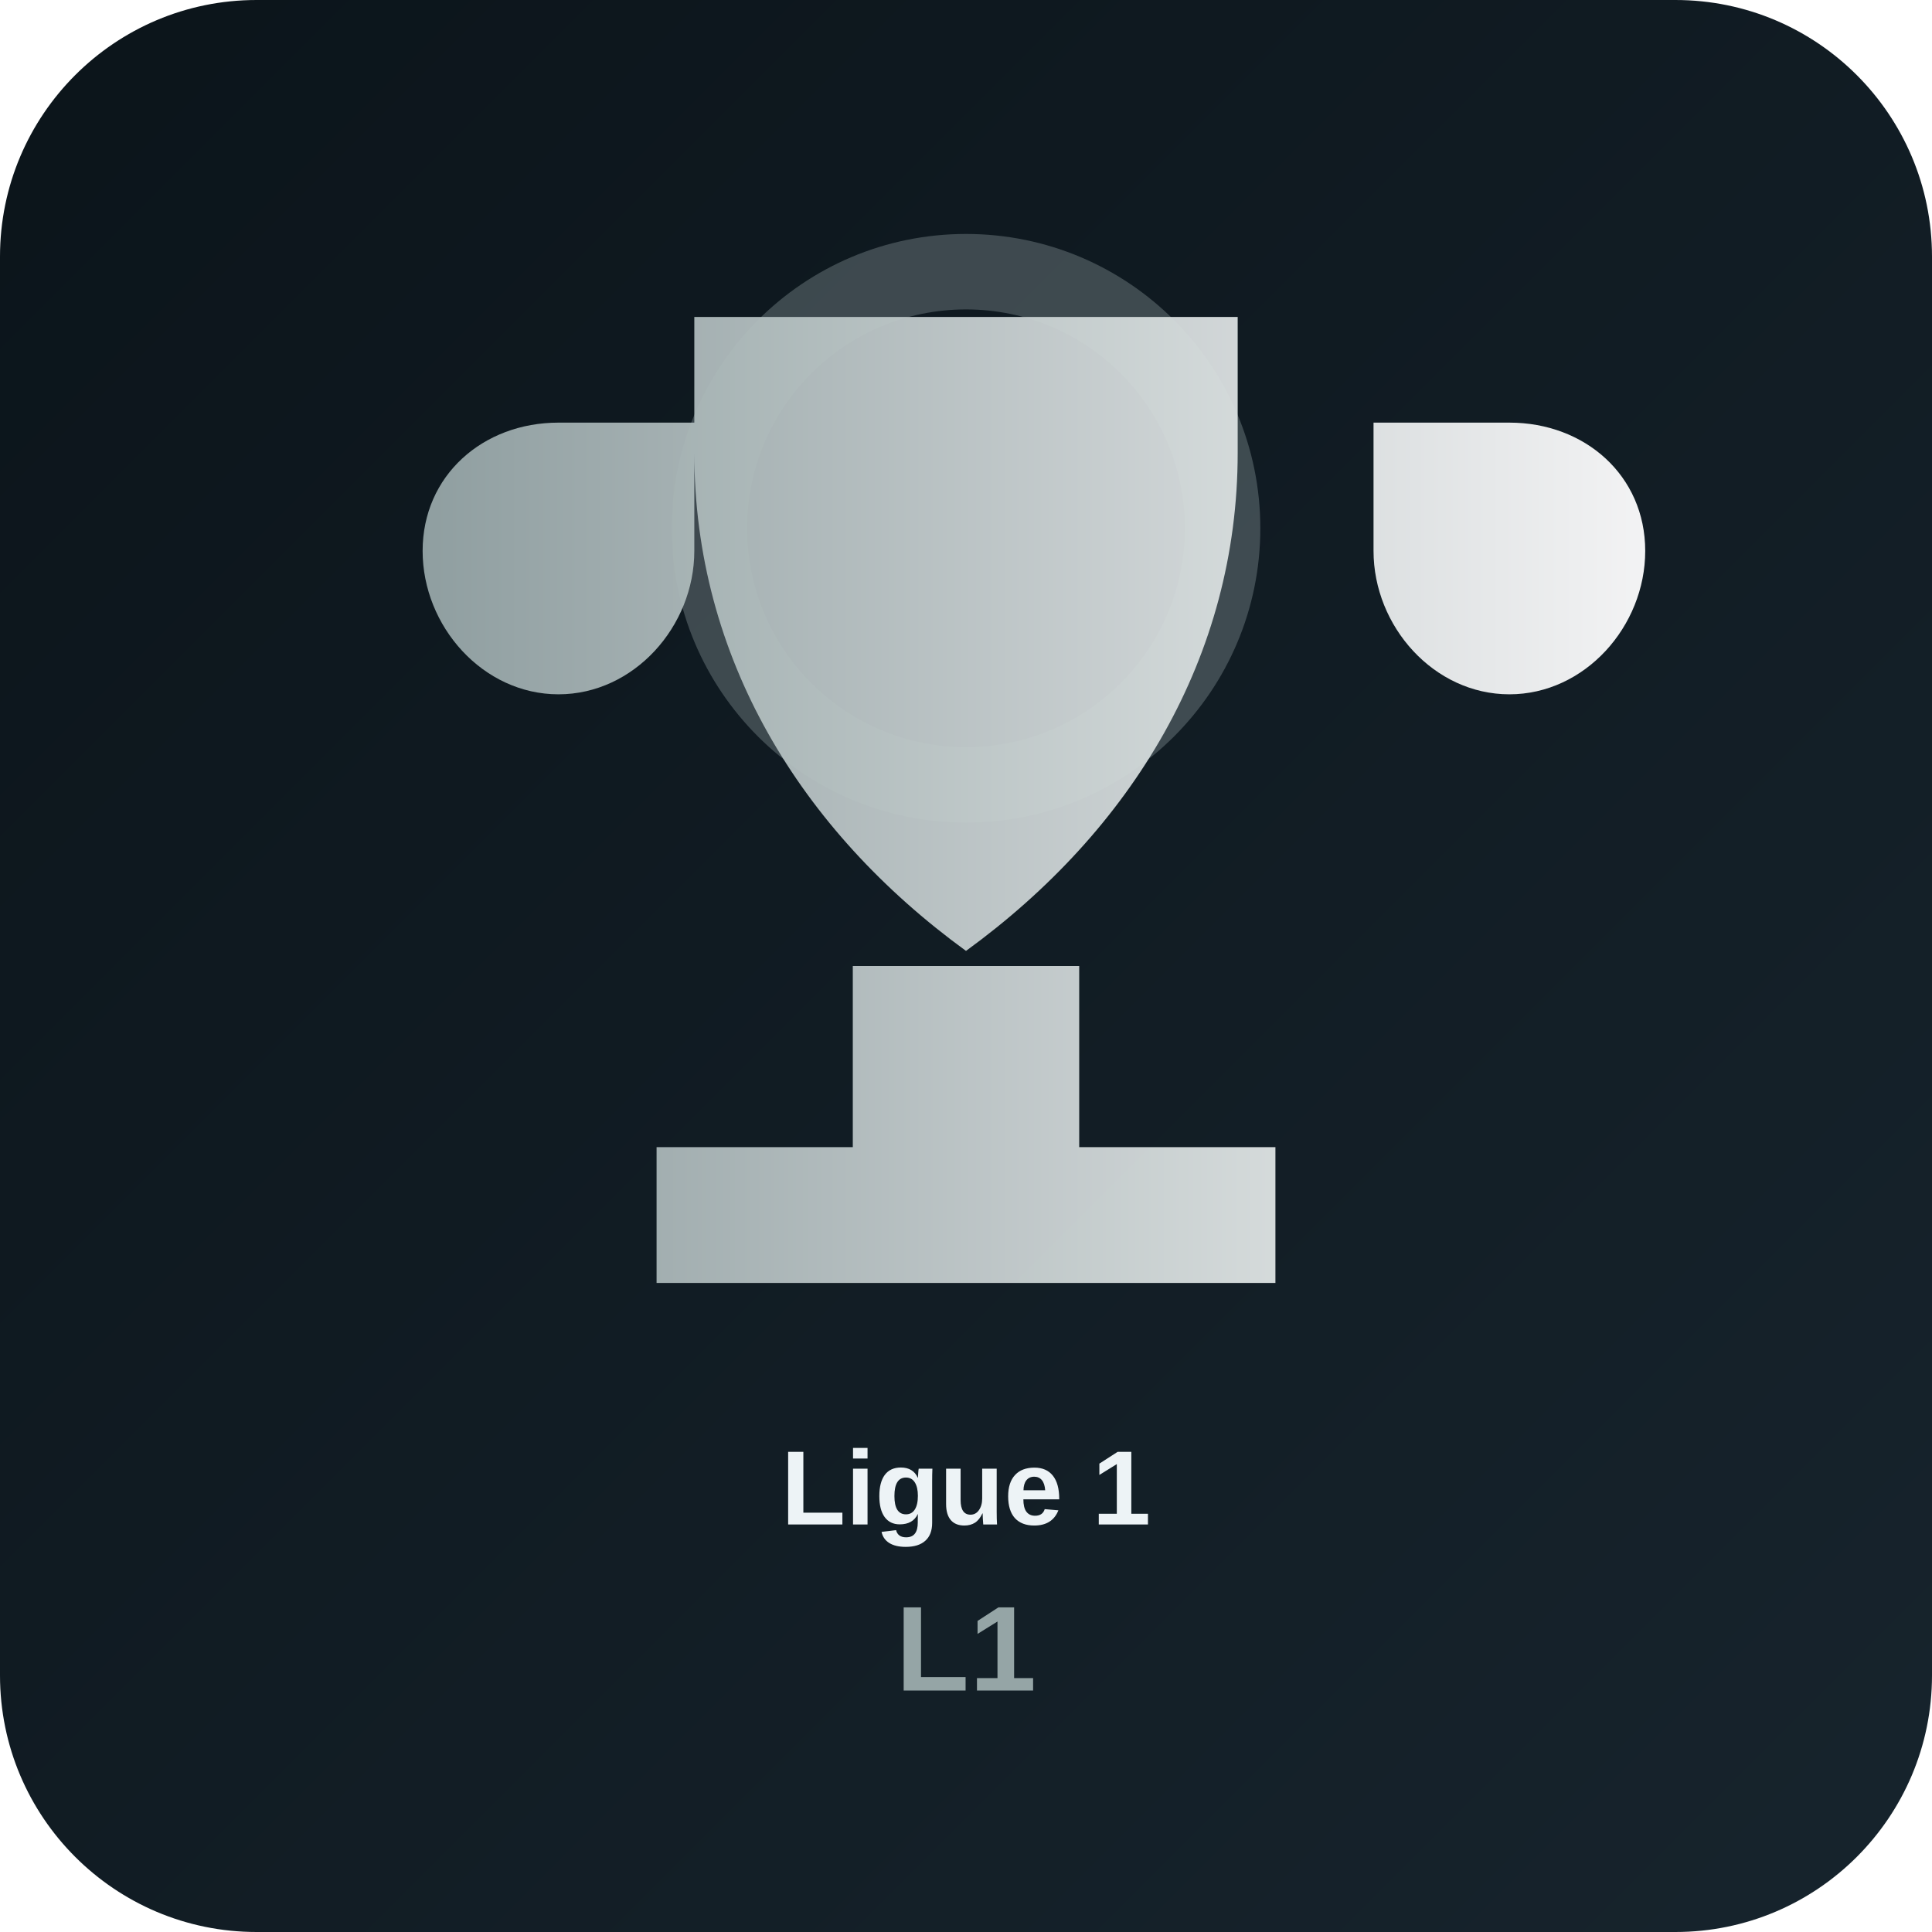
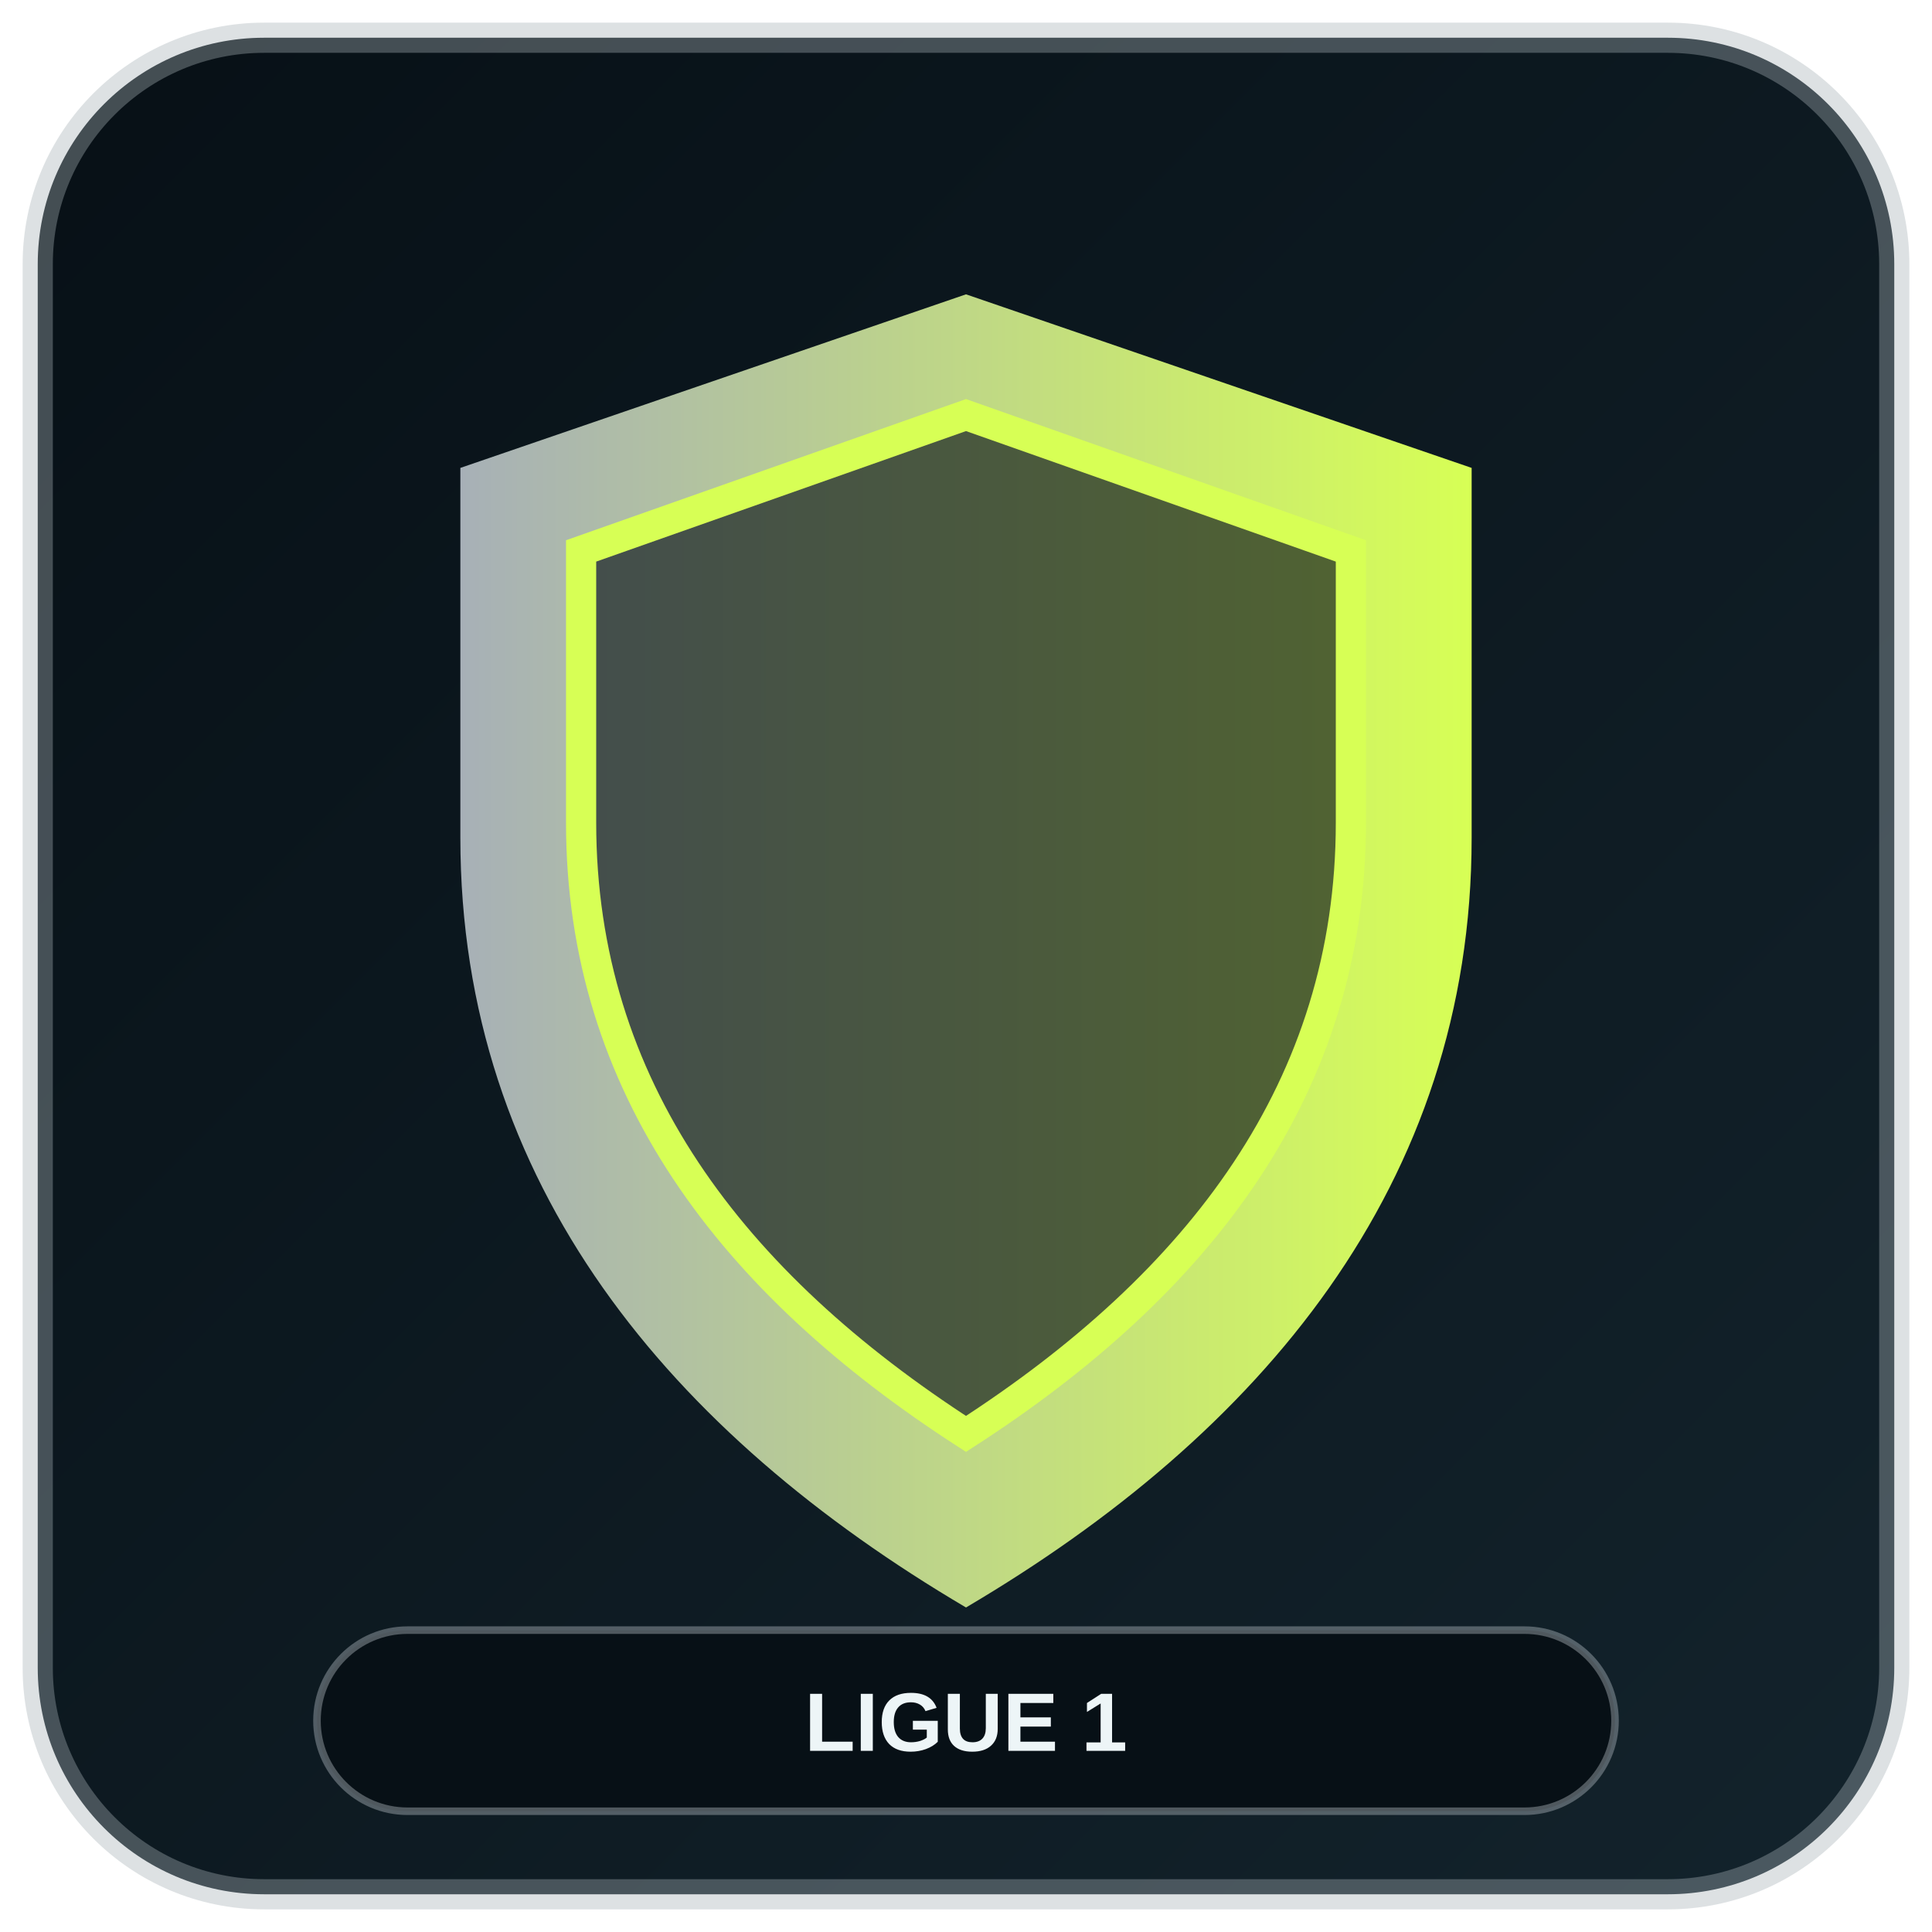
<svg xmlns="http://www.w3.org/2000/svg" viewBox="0 0 256 256">
  <defs>
    <linearGradient id="bg" x1="0" x2="1" y1="0" y2="1">
-       <stop offset="0" stop-color="#0b141a" />
-       <stop offset="1" stop-color="#17242d" />
+       <stop offset="0" stop-color="#071016" />
+       <stop offset="1" stop-color="#13232c" />
    </linearGradient>
-     <linearGradient id="gl" x1="0" x2="1">
-       <stop offset="0" stop-color="#95a5a6" stop-opacity=".95" />
-       <stop offset="1" stop-color="#ffffff" stop-opacity=".95" />
+     <linearGradient id="m" x1="0" x2="1">
+       <stop offset="0" stop-color="#a7b0b7" />
+       <stop offset="1" stop-color="#d7ff55" />
    </linearGradient>
  </defs>
-   <rect width="256" height="256" rx="34" fill="url(#bg)" />
-   <circle cx="128" cy="70" r="34" fill="none" stroke="#95a5a6" stroke-opacity=".35" stroke-width="10" />
-   <path d="M92 42h72v18c0 27-14 50-36 66-22-16-36-39-36-66V42zm-18 14h18v17c0 10-8 19-18 19-10 0-18-9-18-19 0-10 8-17 18-17zm108 0h18c10 0 18 7 18 17 0 10-8 19-18 19-10 0-18-9-18-19V56zM113 128h30v24h26v18H87v-18h26v-24z" fill="url(#gl)" />
-   <text x="128" y="202" text-anchor="middle" fill="#edf3f6" font-family="Arial, Helvetica, sans-serif" font-size="14" font-weight="700">Ligue 1</text>
-   <text x="128" y="224" text-anchor="middle" fill="#95a5a6" font-family="Arial, Helvetica, sans-serif" font-size="16" font-weight="700">L1</text>
+   <rect x="5" y="5" width="246" height="246" rx="30" fill="url(#bg)" stroke="#a7b0b7" stroke-opacity=".38" stroke-width="4" />
+   <path d="M128 39l67 23v49c0 46-28 79-67 102-39-23-67-56-67-102V62z" fill="url(#m)" />
+   <path d="M128 55l51 18v36c0 35-20 61-51 81-31-20-51-46-51-81V73z" fill="#0b141a" fill-opacity=".65" stroke="#d7ff55" stroke-width="4" />
+   <rect x="42" y="216" width="172" height="24" rx="12" fill="#071016" stroke="#a7b0b7" stroke-opacity=".45" />
+   <text x="128" y="232" text-anchor="middle" fill="#edf5f7" font-size="11" font-family="Arial,Helvetica,sans-serif" font-weight="700">LIGUE 1</text>
</svg>
